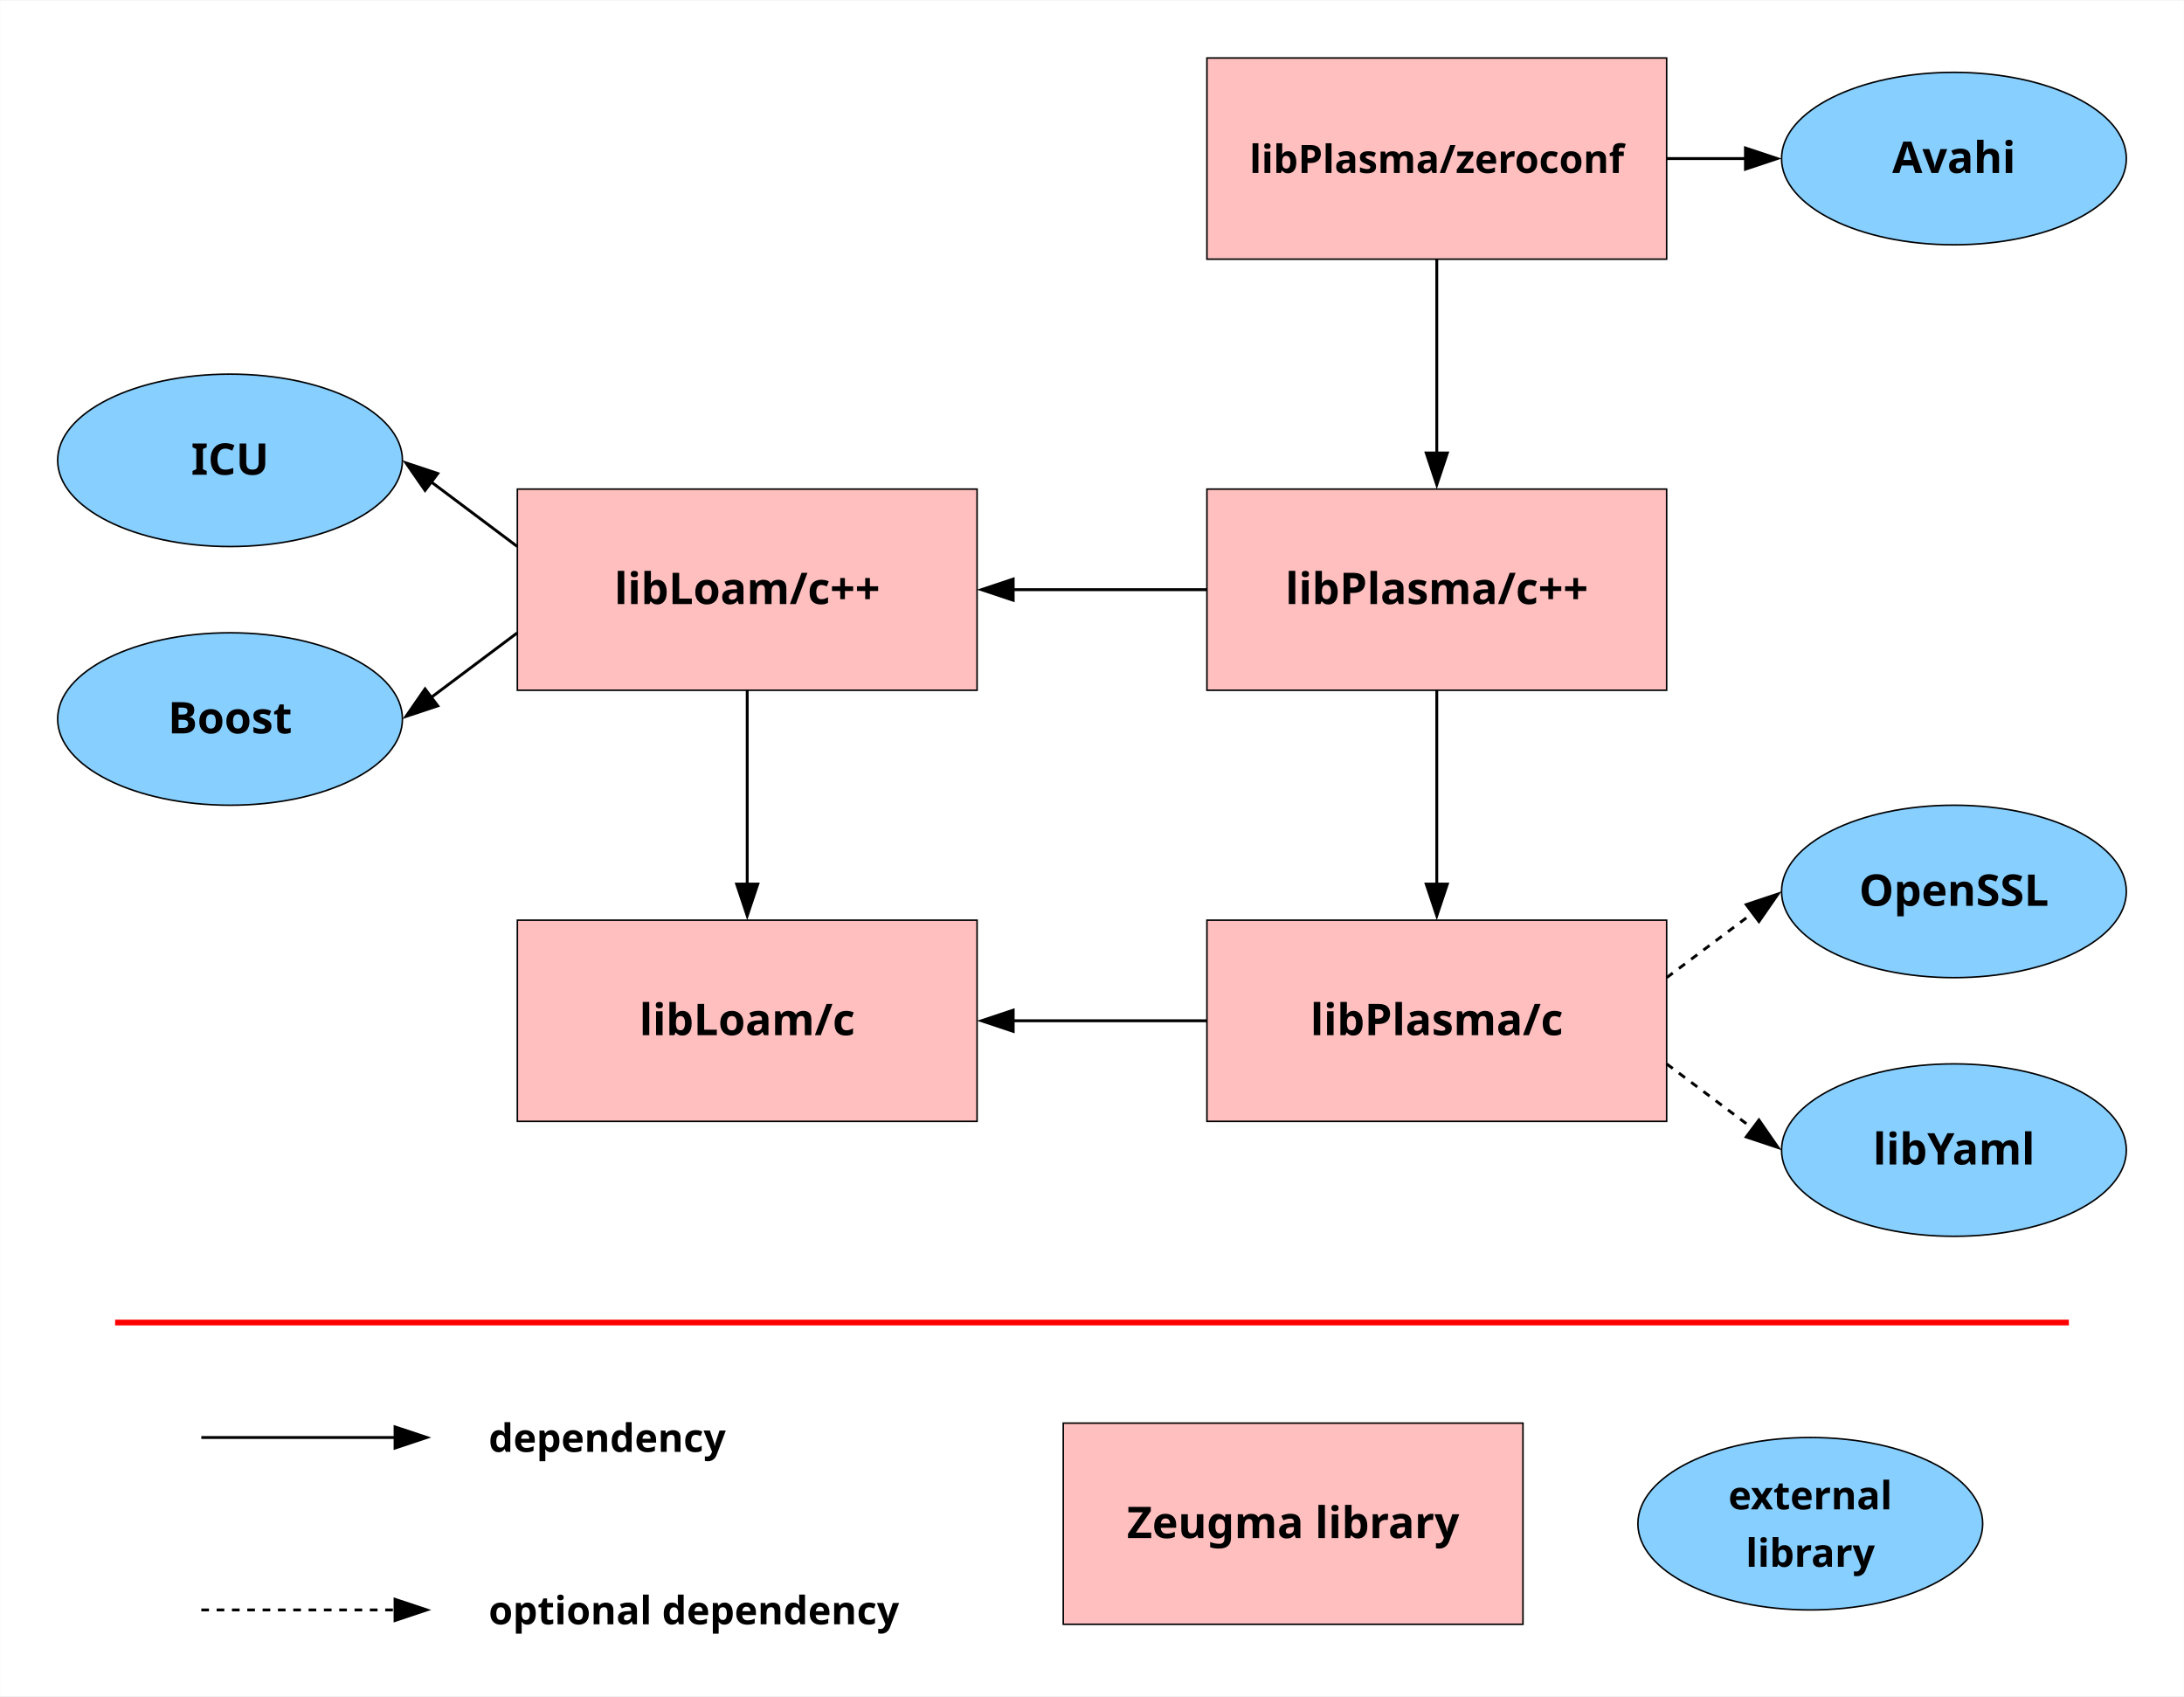
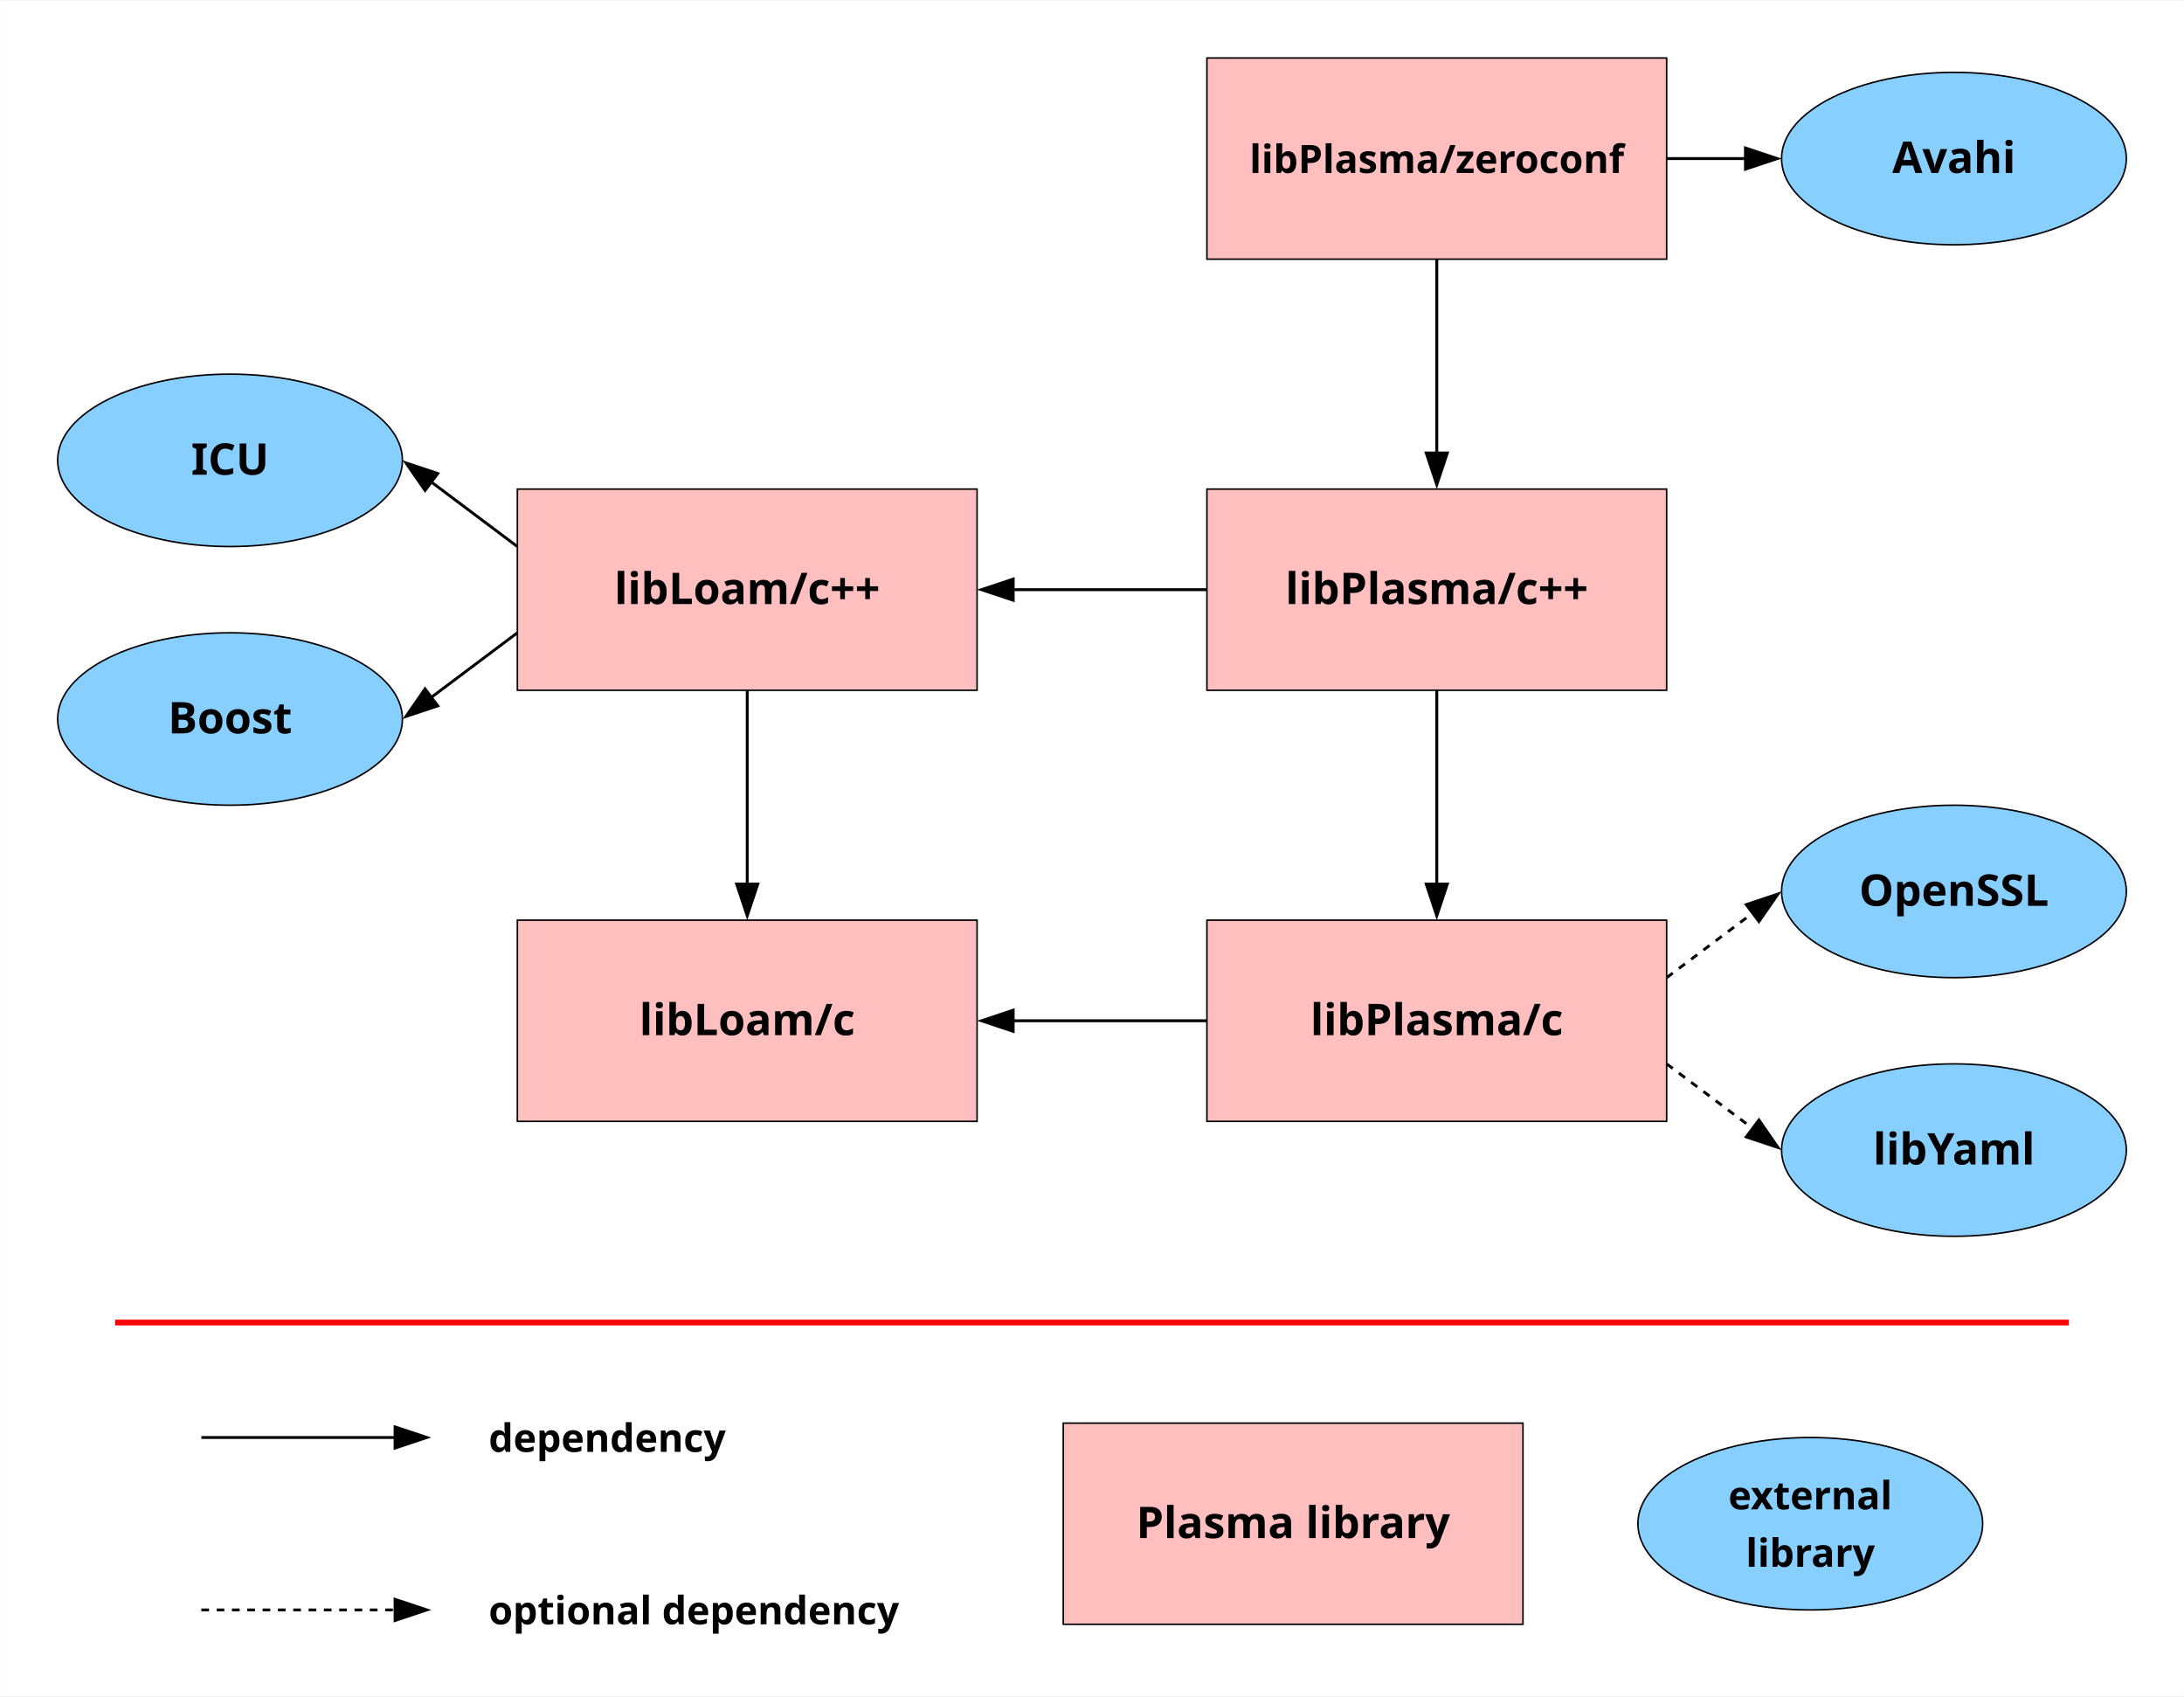
<svg xmlns="http://www.w3.org/2000/svg" width="685pt" height="532pt" viewBox="899 599 11402 8852">
  <g fill="none">
    <rect x="900" y="600" width="11400" height="8850" fill="#ffffff" />
    <ellipse cx="2100" cy="4350" rx="900" ry="450" fill="#87cfff" stroke="#000000" stroke-width="8px" />
    <ellipse cx="2100" cy="3000" rx="900" ry="450" fill="#87cfff" stroke="#000000" stroke-width="8px" />
    <ellipse cx="11100" cy="1425" rx="900" ry="450" fill="#87cfff" stroke="#000000" stroke-width="8px" />
    <ellipse cx="11100" cy="5250" rx="900" ry="450" fill="#87cfff" stroke="#000000" stroke-width="8px" />
    <ellipse cx="11100" cy="6600" rx="900" ry="450" fill="#87cfff" stroke="#000000" stroke-width="8px" />
    <ellipse cx="10350" cy="8550" rx="900" ry="450" fill="#87cfff" stroke="#000000" stroke-width="8px" />
    <rect x="3600" y="5400" width="2400" height="1050" fill="#ffbfbf" stroke="#000000" stroke-width="8px" />
    <rect x="7200" y="5400" width="2400" height="1050" fill="#ffbfbf" stroke="#000000" stroke-width="8px" />
    <rect x="3600" y="3150" width="2400" height="1050" fill="#ffbfbf" stroke="#000000" stroke-width="8px" />
    <rect x="7200" y="900" width="2400" height="1050" fill="#ffbfbf" stroke="#000000" stroke-width="8px" />
    <rect x="7200" y="3150" width="2400" height="1050" fill="#ffbfbf" stroke="#000000" stroke-width="8px" />
    <rect x="6450" y="8025" width="2400" height="1050" fill="#ffbfbf" stroke="#000000" stroke-width="8px" />
    <defs>
      <clipPath id="cp0">
        <path clip-rule="evenodd" d="M 899,599 H 12301 V 9451 H 899 z   M 8460,2958 8340,2958 8390,3161 8411,3161z" />
      </clipPath>
    </defs>
    <polyline points=" 8400,1950 8400,3150" clip-path="url(#cp0)" stroke="#000000" stroke-width="15px" />
    <polygon points=" 8340,2958 8400,3138 8460,2958 8340,2958" stroke="#000000" stroke-width="8px" stroke-miterlimit="8" fill="#000000" />
    <defs>
      <clipPath id="cp1">
        <path clip-rule="evenodd" d="M 899,599 H 12301 V 9451 H 899 z   M 8460,5208 8340,5208 8390,5411 8411,5411z" />
      </clipPath>
    </defs>
    <polyline points=" 8400,4200 8400,5400" clip-path="url(#cp1)" stroke="#000000" stroke-width="15px" />
    <polygon points=" 8340,5208 8400,5388 8460,5208 8340,5208" stroke="#000000" stroke-width="8px" stroke-miterlimit="8" fill="#000000" />
    <defs>
      <clipPath id="cp2">
        <path clip-rule="evenodd" d="M 899,599 H 12301 V 9451 H 899 z   M 4860,5208 4740,5208 4790,5411 4811,5411z" />
      </clipPath>
    </defs>
    <polyline points=" 4800,4200 4800,5400" clip-path="url(#cp2)" stroke="#000000" stroke-width="15px" />
    <polygon points=" 4740,5208 4800,5388 4860,5208 4740,5208" stroke="#000000" stroke-width="8px" stroke-miterlimit="8" fill="#000000" />
    <defs>
      <clipPath id="cp3">
        <path clip-rule="evenodd" d="M 899,599 H 12301 V 9451 H 899 z   M 6192,3735 6192,3615 5990,3665 5990,3686z" />
      </clipPath>
    </defs>
    <polyline points=" 7200,3675 6000,3675" clip-path="url(#cp3)" stroke="#000000" stroke-width="15px" />
    <polygon points=" 6192,3615 6012,3675 6192,3735 6192,3615" stroke="#000000" stroke-width="8px" stroke-miterlimit="8" fill="#000000" />
    <defs>
      <clipPath id="cp4">
        <path clip-rule="evenodd" d="M 899,599 H 12301 V 9451 H 899 z   M 6192,5985 6192,5865 5990,5915 5990,5936z" />
      </clipPath>
    </defs>
    <polyline points=" 7200,5925 6000,5925" clip-path="url(#cp4)" stroke="#000000" stroke-width="15px" />
    <polygon points=" 6192,5865 6012,5925 6192,5985 6192,5865" stroke="#000000" stroke-width="8px" stroke-miterlimit="8" fill="#000000" />
    <defs>
      <clipPath id="cp5">
        <path clip-rule="evenodd" d="M 899,599 H 12301 V 9451 H 899 z   M 10082,6437 10010,6533 10202,6615 10215,6598z" />
      </clipPath>
    </defs>
    <polyline points=" 9600,6150 10200,6600" clip-path="url(#cp5)" stroke="#000000" stroke-width="15px" stroke-dasharray="40 40" />
    <polygon points=" 10010,6533 10190,6593 10082,6437 10010,6533" stroke="#000000" stroke-width="8px" stroke-miterlimit="8" fill="#000000" />
    <defs>
      <clipPath id="cp6">
        <path clip-rule="evenodd" d="M 899,599 H 12301 V 9451 H 899 z   M 10010,5317 10082,5413 10215,5252 10202,5235z" />
      </clipPath>
    </defs>
    <polyline points=" 9600,5700 10200,5250" clip-path="url(#cp6)" stroke="#000000" stroke-width="15px" stroke-dasharray="40 40" />
    <polygon points=" 10082,5413 10190,5257 10010,5317 10082,5413" stroke="#000000" stroke-width="8px" stroke-miterlimit="8" fill="#000000" />
    <defs>
      <clipPath id="cp7">
        <path clip-rule="evenodd" d="M 899,599 H 12301 V 9451 H 899 z   M 3118,3163 3190,3067 2998,2985 2985,3002z" />
      </clipPath>
    </defs>
    <polyline points=" 3600,3450 3000,3000" clip-path="url(#cp7)" stroke="#000000" stroke-width="15px" />
    <polygon points=" 3190,3067 3010,3007 3118,3163 3190,3067" stroke="#000000" stroke-width="8px" stroke-miterlimit="8" fill="#000000" />
    <defs>
      <clipPath id="cp8">
        <path clip-rule="evenodd" d="M 899,599 H 12301 V 9451 H 899 z   M 3190,4283 3118,4187 2985,4348 2998,4365z" />
      </clipPath>
    </defs>
    <polyline points=" 3600,3900 3000,4350" clip-path="url(#cp8)" stroke="#000000" stroke-width="15px" />
    <polygon points=" 3118,4187 3010,4343 3190,4283 3118,4187" stroke="#000000" stroke-width="8px" stroke-miterlimit="8" fill="#000000" />
    <defs>
      <clipPath id="cp9">
        <path clip-rule="evenodd" d="M 899,599 H 12301 V 9451 H 899 z   M 10008,1365 10008,1485 10211,1436 10211,1415z" />
      </clipPath>
    </defs>
    <polyline points=" 9600,1425 10200,1425" clip-path="url(#cp9)" stroke="#000000" stroke-width="15px" />
    <polygon points=" 10008,1485 10188,1425 10008,1365 10008,1485" stroke="#000000" stroke-width="8px" stroke-miterlimit="8" fill="#000000" />
    <polyline points=" 1500,7500 11700,7500" stroke="#ff0000" stroke-width="30px" />
    <defs>
      <clipPath id="cp10">
        <path clip-rule="evenodd" d="M 899,599 H 12301 V 9451 H 899 z   M 2958,8040 2958,8160 3161,8111 3161,8090z" />
      </clipPath>
    </defs>
    <polyline points=" 1950,8100 3150,8100" clip-path="url(#cp10)" stroke="#000000" stroke-width="15px" />
    <polygon points=" 2958,8160 3138,8100 2958,8040 2958,8160" stroke="#000000" stroke-width="8px" stroke-miterlimit="8" fill="#000000" />
    <defs>
      <clipPath id="cp11">
        <path clip-rule="evenodd" d="M 899,599 H 12301 V 9451 H 899 z   M 2958,8940 2958,9060 3161,9011 3161,8990z" />
      </clipPath>
    </defs>
    <polyline points=" 1950,9000 3150,9000" clip-path="url(#cp11)" stroke="#000000" stroke-width="15px" stroke-dasharray="40 40" />
    <polygon points=" 2958,9060 3138,9000 2958,8940 2958,9060" stroke="#000000" stroke-width="8px" stroke-miterlimit="8" fill="#000000" />
    <text xml:space="preserve" x="4800" y="6000" fill="#000000" font-family="sans-serif" font-style="normal" font-weight="bold" font-size="228" text-anchor="middle">libLoam/c</text>
    <text xml:space="preserve" x="8400" y="6000" fill="#000000" font-family="sans-serif" font-style="normal" font-weight="bold" font-size="228" text-anchor="middle">libPlasma/c</text>
    <text xml:space="preserve" x="4800" y="3750" fill="#000000" font-family="sans-serif" font-style="normal" font-weight="bold" font-size="228" text-anchor="middle">libLoam/c++</text>
    <text xml:space="preserve" x="8400" y="1500" fill="#000000" font-family="sans-serif" font-style="normal" font-weight="bold" font-size="204" text-anchor="middle">libPlasma/zeroconf</text>
    <text xml:space="preserve" x="2100" y="3075" fill="#000000" font-family="sans-serif" font-style="normal" font-weight="bold" font-size="228" text-anchor="middle">ICU</text>
    <text xml:space="preserve" x="2100" y="4425" fill="#000000" font-family="sans-serif" font-style="normal" font-weight="bold" font-size="228" text-anchor="middle">Boost</text>
    <text xml:space="preserve" x="11100" y="5325" fill="#000000" font-family="sans-serif" font-style="normal" font-weight="bold" font-size="228" text-anchor="middle">OpenSSL</text>
    <text xml:space="preserve" x="11100" y="1500" fill="#000000" font-family="sans-serif" font-style="normal" font-weight="bold" font-size="228" text-anchor="middle">Avahi</text>
    <text xml:space="preserve" x="8400" y="3750" fill="#000000" font-family="sans-serif" font-style="normal" font-weight="bold" font-size="228" text-anchor="middle">libPlasma/c++</text>
    <text xml:space="preserve" x="11100" y="6675" fill="#000000" font-family="sans-serif" font-style="normal" font-weight="bold" font-size="228" text-anchor="middle">libYaml</text>
    <text xml:space="preserve" x="3450" y="8175" fill="#000000" font-family="sans-serif" font-style="normal" font-weight="bold" font-size="204" text-anchor="start">dependency</text>
    <text xml:space="preserve" x="3450" y="9075" fill="#000000" font-family="sans-serif" font-style="normal" font-weight="bold" font-size="204" text-anchor="start">optional dependency</text>
-     <text xml:space="preserve" x="7650" y="8625" fill="#000000" font-family="sans-serif" font-style="normal" font-weight="bold" font-size="228" text-anchor="middle">Zeugma library</text>
+     <text xml:space="preserve" x="7650" y="8625" fill="#000000" font-family="sans-serif" font-style="normal" font-weight="bold" font-size="228" text-anchor="middle">Plasma library</text>
    <text xml:space="preserve" x="10350" y="8475" fill="#000000" font-family="sans-serif" font-style="normal" font-weight="bold" font-size="204" text-anchor="middle">external</text>
    <text xml:space="preserve" x="10350" y="8775" fill="#000000" font-family="sans-serif" font-style="normal" font-weight="bold" font-size="204" text-anchor="middle">library</text>
  </g>
</svg>
